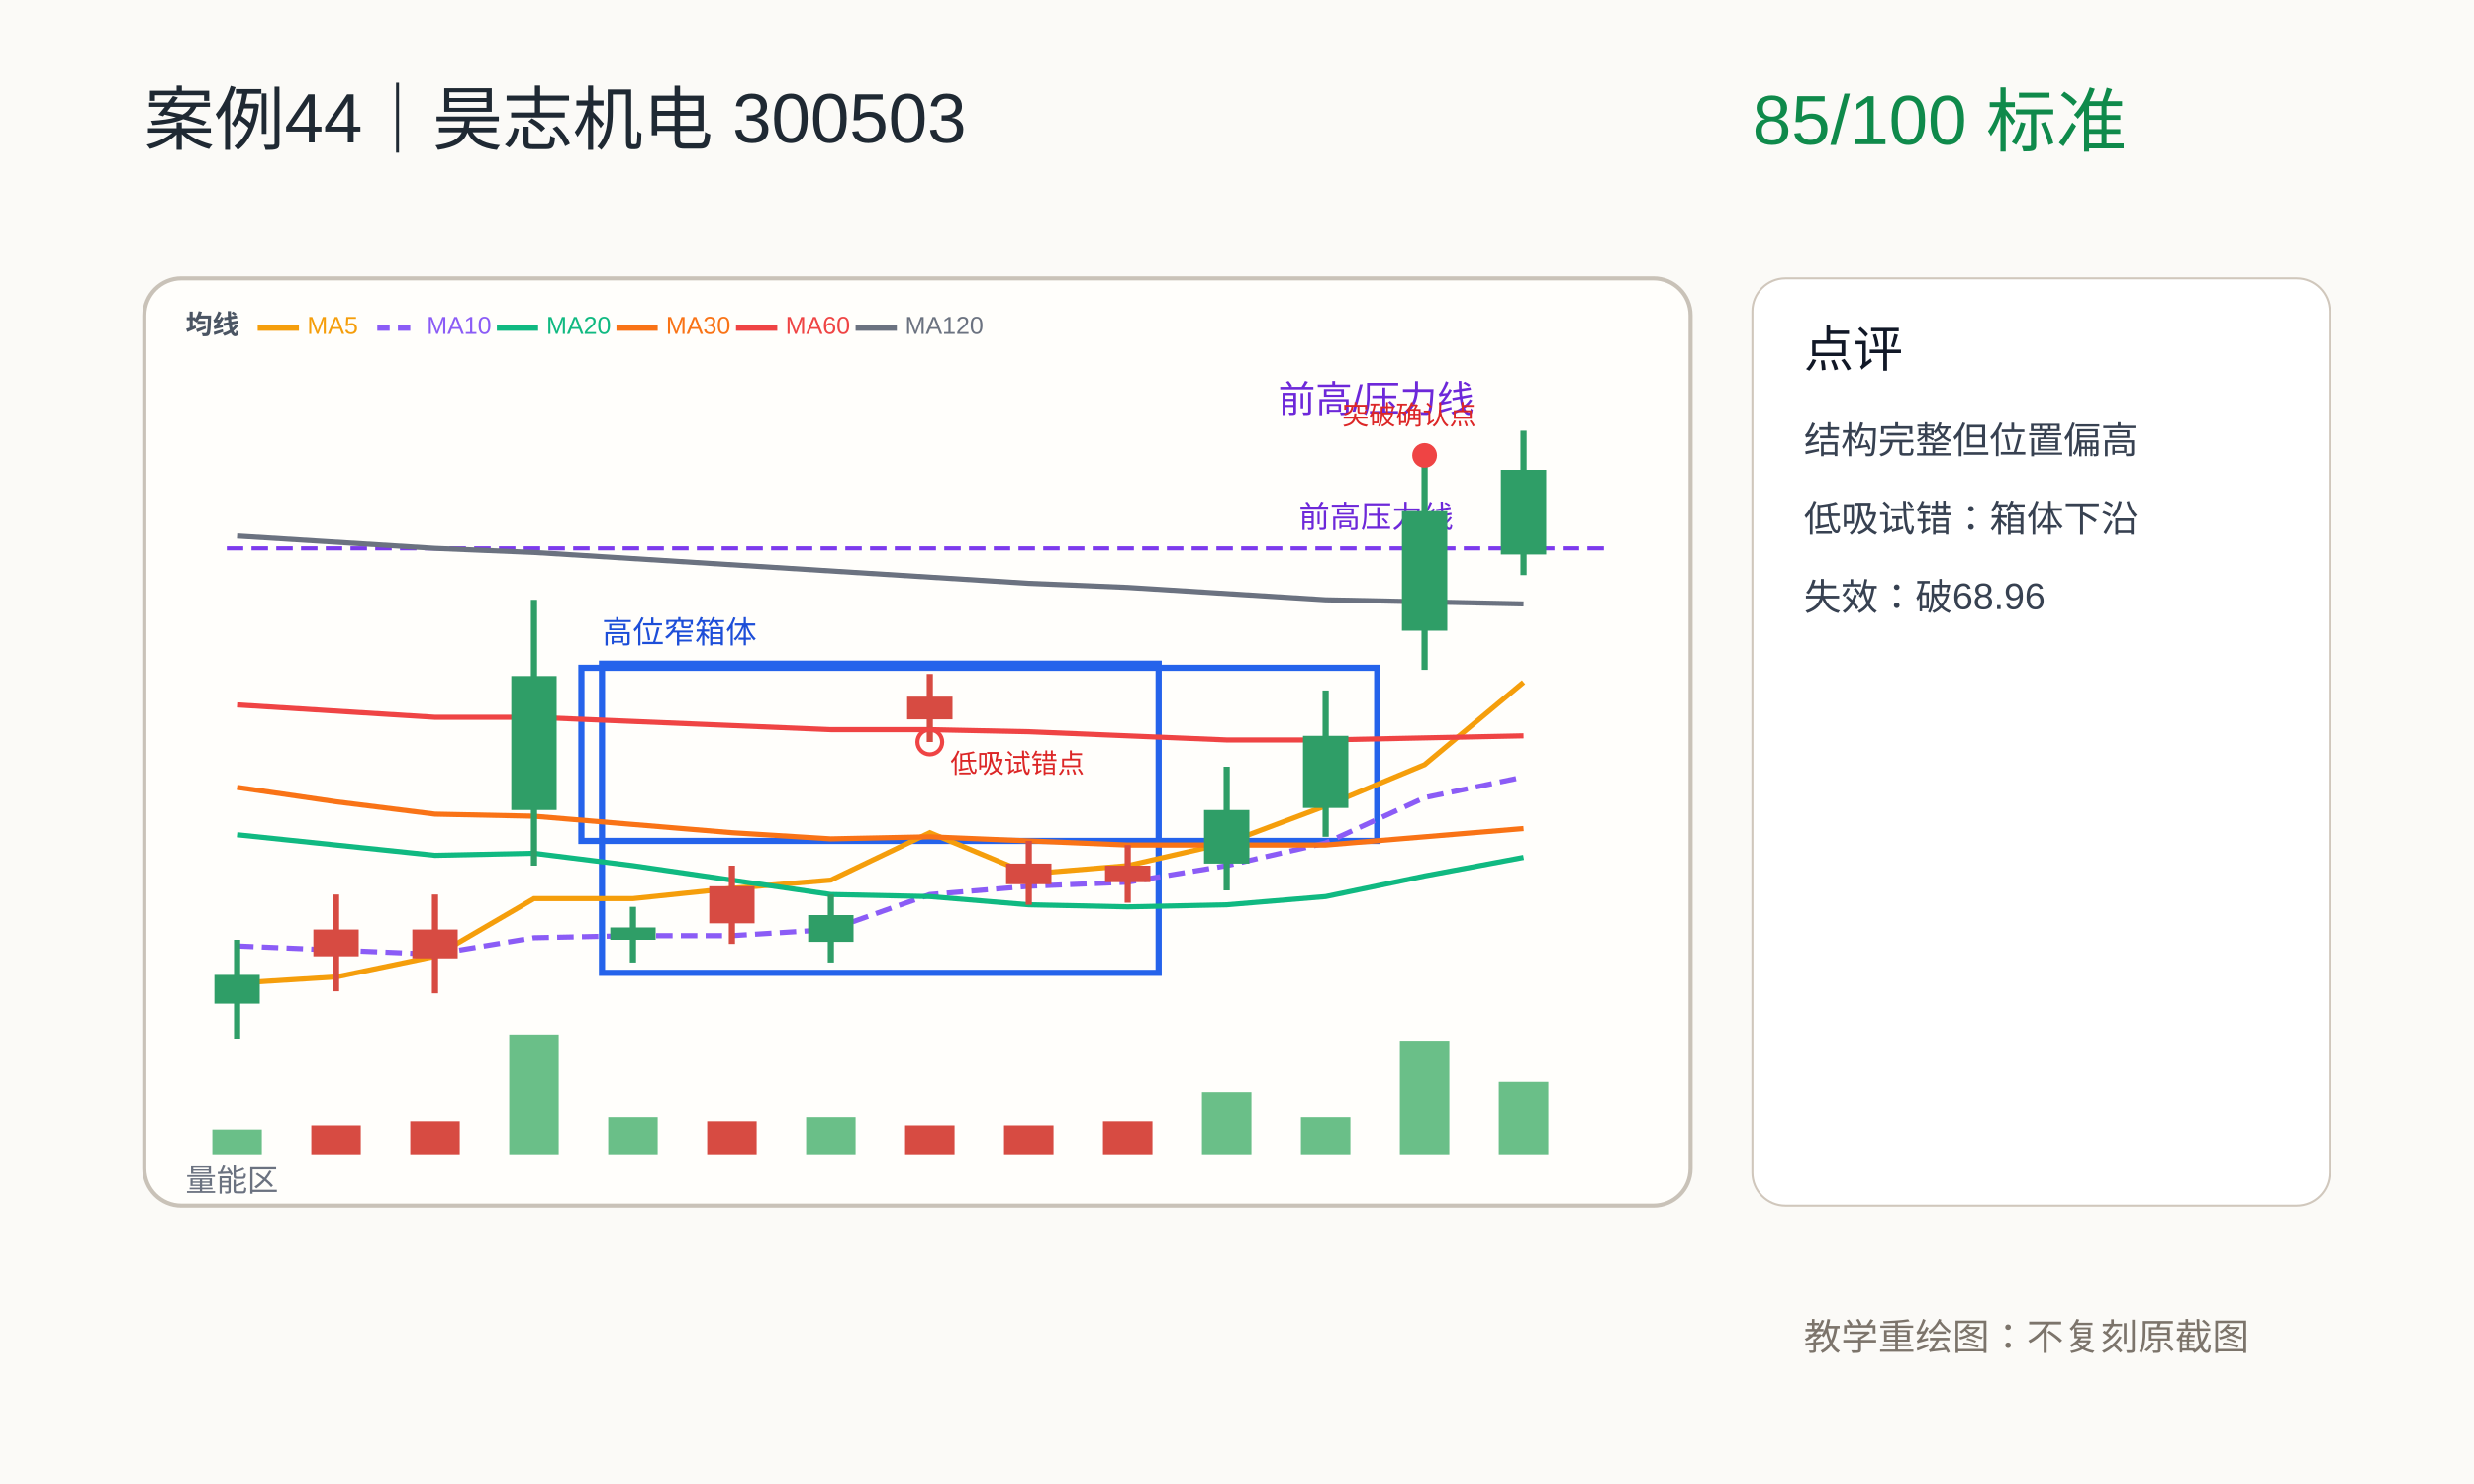
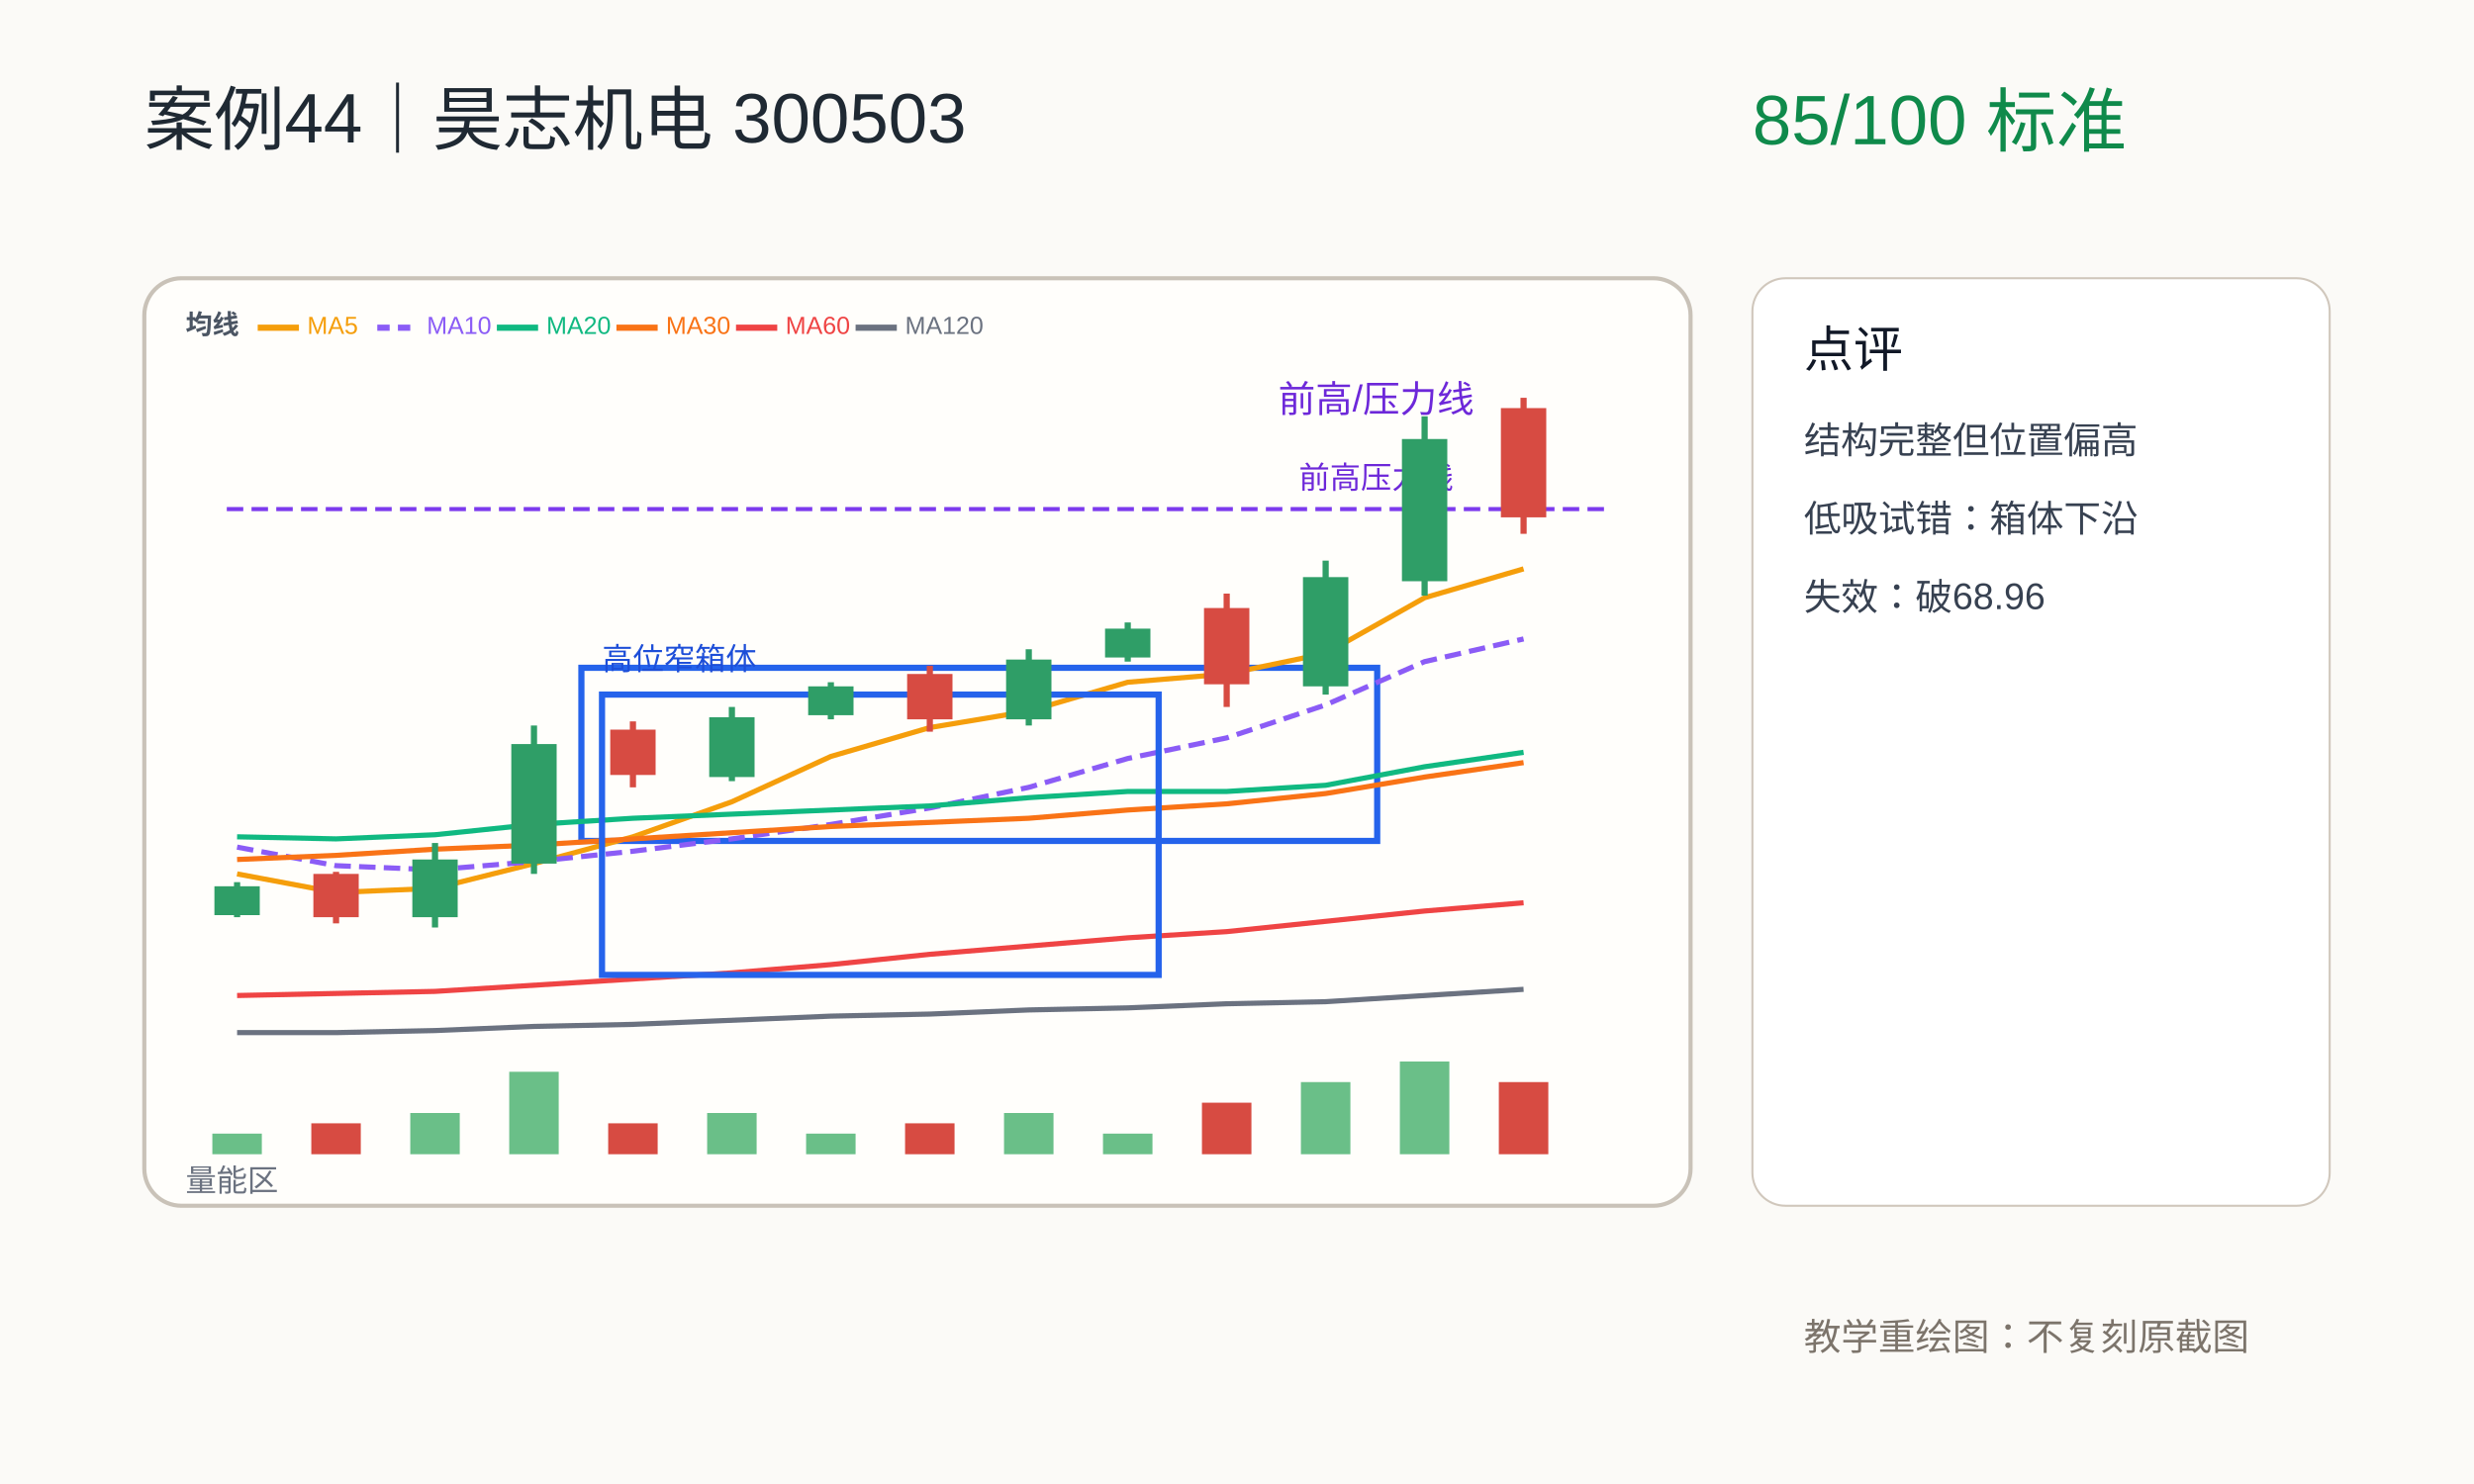
<svg xmlns="http://www.w3.org/2000/svg" width="1200" height="720" viewBox="0 0 1200 720">
  <rect width="1200" height="720" fill="#fbfaf7" />
  <rect x="70" y="135" width="750" height="450" rx="18" fill="#fffefb" stroke="#c9c2b8" stroke-width="2" />
  <text x="70" y="70" font-size="34" font-family="PingFang SC, Arial" fill="#1f2933">案例44｜昊志机电 300503</text>
  <text x="850" y="70" font-size="34" font-family="PingFang SC, Arial" fill="#0f8a4b">85/100  标准</text>
  <text x="620" y="200" font-size="18" font-family="PingFang SC, Arial" fill="#6d28d9">前高/压力线</text>
  <rect x="282" y="324" width="386" height="84" fill="none" stroke="#2563eb" stroke-width="3" />
  <text x="90" y="162" font-size="13" font-family="PingFang SC, Arial" fill="#4b5563" font-weight="bold">均线</text>
  <line x1="125" y1="159" x2="145" y2="159" stroke="#f59e0b" stroke-width="3" />
  <text x="149" y="162" font-size="12" font-family="PingFang SC, Arial" fill="#f59e0b">MA5</text>
  <line x1="183" y1="159" x2="203" y2="159" stroke="#8b5cf6" stroke-width="3" stroke-dasharray="6,4" />
  <text x="207" y="162" font-size="12" font-family="PingFang SC, Arial" fill="#8b5cf6">MA10</text>
  <line x1="241" y1="159" x2="261" y2="159" stroke="#10b981" stroke-width="3" />
  <text x="265" y="162" font-size="12" font-family="PingFang SC, Arial" fill="#10b981">MA20</text>
  <line x1="299" y1="159" x2="319" y2="159" stroke="#f97316" stroke-width="3" />
  <text x="323" y="162" font-size="12" font-family="PingFang SC, Arial" fill="#f97316">MA30</text>
  <line x1="357" y1="159" x2="377" y2="159" stroke="#ef4444" stroke-width="3" />
  <text x="381" y="162" font-size="12" font-family="PingFang SC, Arial" fill="#ef4444">MA60</text>
  <line x1="415" y1="159" x2="435" y2="159" stroke="#6b7280" stroke-width="3" />
  <text x="439" y="162" font-size="12" font-family="PingFang SC, Arial" fill="#6b7280">MA120</text>
-   <line x1="110" y1="266" x2="780" y2="266" stroke="#7c3aed" stroke-width="2" stroke-dasharray="8,4" />
-   <text x="630" y="256" font-size="15" font-family="PingFang SC, Arial" fill="#6d28d9">前高压力线</text>
-   <rect x="292" y="322" width="270" height="150" fill="none" stroke="#2563eb" stroke-width="3" />
-   <text x="292" y="312" font-size="15" font-family="PingFang SC, Arial" fill="#1d4ed8">高位窄箱体</text>
-   <polyline points="115,477 163,474 211,464 259,436 307,436 355,431 403,427 451,404 499,424 547,420 595,409 643,391 691,371 739,331" fill="none" stroke="#f59e0b" stroke-width="2.5" />
-   <polyline points="115,459 163,461 211,463 259,455 307,454 355,454 403,451 451,434 499,430 547,428 595,420 643,409 691,387 739,377" fill="none" stroke="#8b5cf6" stroke-width="2.5" stroke-dasharray="8,4" />
-   <polyline points="115,405 163,410 211,415 259,414 307,420 355,427 403,434 451,435 499,439 547,440 595,439 643,435 691,425 739,416" fill="none" stroke="#10b981" stroke-width="2.5" />
-   <polyline points="115,382 163,389 211,395 259,396 307,400 355,404 403,407 451,406 499,408 547,410 595,410 643,410 691,406 739,402" fill="none" stroke="#f97316" stroke-width="2.5" />
-   <polyline points="115,342 163,345 211,348 259,348 307,350 355,352 403,354 451,354 499,355 547,357 595,359 643,359 691,358 739,357" fill="none" stroke="#ef4444" stroke-width="2.5" />
-   <polyline points="115,260 163,263 211,266 259,268 307,271 355,274 403,277 451,280 499,283 547,285 595,288 643,291 691,292 739,293" fill="none" stroke="#6b7280" stroke-width="2.5" />
-   <line x1="115" y1="456" x2="115" y2="504" stroke="#2f9e67" stroke-width="3" />
-   <rect x="104" y="473" width="22" height="14" fill="#2f9e67" />
-   <line x1="163" y1="434" x2="163" y2="481" stroke="#d74b42" stroke-width="3" />
-   <rect x="152" y="451" width="22" height="13" fill="#d74b42" />
-   <line x1="211" y1="434" x2="211" y2="482" stroke="#d74b42" stroke-width="3" />
-   <rect x="200" y="451" width="22" height="14" fill="#d74b42" />
-   <line x1="259" y1="291" x2="259" y2="420" stroke="#2f9e67" stroke-width="3" />
-   <rect x="248" y="328" width="22" height="65" fill="#2f9e67" />
-   <line x1="307" y1="440" x2="307" y2="467" stroke="#2f9e67" stroke-width="3" />
-   <rect x="296" y="450" width="22" height="6" fill="#2f9e67" />
-   <line x1="355" y1="420" x2="355" y2="458" stroke="#d74b42" stroke-width="3" />
-   <rect x="344" y="430" width="22" height="18" fill="#d74b42" />
-   <line x1="403" y1="434" x2="403" y2="467" stroke="#2f9e67" stroke-width="3" />
-   <rect x="392" y="444" width="22" height="13" fill="#2f9e67" />
-   <line x1="451" y1="327" x2="451" y2="360" stroke="#d74b42" stroke-width="3" />
-   <rect x="440" y="338" width="22" height="11" fill="#d74b42" />
-   <line x1="499" y1="408" x2="499" y2="439" stroke="#d74b42" stroke-width="3" />
-   <rect x="488" y="419" width="22" height="10" fill="#d74b42" />
-   <line x1="547" y1="410" x2="547" y2="438" stroke="#d74b42" stroke-width="3" />
-   <rect x="536" y="420" width="22" height="8" fill="#d74b42" />
-   <line x1="595" y1="372" x2="595" y2="432" stroke="#2f9e67" stroke-width="3" />
-   <rect x="584" y="393" width="22" height="26" fill="#2f9e67" />
-   <line x1="643" y1="335" x2="643" y2="406" stroke="#2f9e67" stroke-width="3" />
-   <rect x="632" y="357" width="22" height="35" fill="#2f9e67" />
-   <line x1="691" y1="221" x2="691" y2="325" stroke="#2f9e67" stroke-width="3" />
-   <rect x="680" y="248" width="22" height="58" fill="#2f9e67" />
-   <line x1="739" y1="209" x2="739" y2="279" stroke="#2f9e67" stroke-width="3" />
-   <rect x="728" y="228" width="22" height="41" fill="#2f9e67" />
-   <rect x="103" y="548" width="24" height="12" fill="#6abf88" />
-   <rect x="151" y="546" width="24" height="14" fill="#d74b42" />
-   <rect x="199" y="544" width="24" height="16" fill="#d74b42" />
-   <rect x="247" y="502" width="24" height="58" fill="#6abf88" />
-   <rect x="295" y="542" width="24" height="18" fill="#6abf88" />
-   <rect x="343" y="544" width="24" height="16" fill="#d74b42" />
-   <rect x="391" y="542" width="24" height="18" fill="#6abf88" />
-   <rect x="439" y="546" width="24" height="14" fill="#d74b42" />
-   <rect x="487" y="546" width="24" height="14" fill="#d74b42" />
-   <rect x="535" y="544" width="24" height="16" fill="#d74b42" />
-   <rect x="583" y="530" width="24" height="30" fill="#6abf88" />
-   <rect x="631" y="542" width="24" height="18" fill="#6abf88" />
-   <rect x="679" y="505" width="24" height="55" fill="#6abf88" />
-   <rect x="727" y="525" width="24" height="35" fill="#6abf88" />
+   <polyline points="115,424 163,433 211,431 259,419 307,406 355,389 403,367 451,353 499,345 547,331 595,327 643,317 691,290 739,276" fill="none" stroke="#f59e0b" stroke-width="2.5" />
+   <polyline points="115,411 163,420 211,422 259,418 307,413 355,407 403,400 451,392 499,382 547,368 595,358 643,342 691,321 739,310" fill="none" stroke="#8b5cf6" stroke-width="2.5" stroke-dasharray="8,4" />
+   <polyline points="115,406 163,407 211,405 259,400 307,397 355,395 403,393 451,391 499,387 547,384 595,384 643,381 691,372 739,365" fill="none" stroke="#10b981" stroke-width="2.5" />
+   <polyline points="115,417 163,415 211,412 259,410 307,407 355,404 403,401 451,399 499,397 547,393 595,390 643,385 691,377 739,370" fill="none" stroke="#f97316" stroke-width="2.5" />
+   <polyline points="115,483 163,482 211,481 259,478 307,475 355,472 403,468 451,463 499,459 547,455 595,452 643,447 691,442 739,438" fill="none" stroke="#ef4444" stroke-width="2.5" />
+   <polyline points="115,501 163,501 211,500 259,498 307,497 355,495 403,493 451,492 499,490 547,489 595,487 643,486 691,483 739,480" fill="none" stroke="#6b7280" stroke-width="2.5" />
+   <line x1="110" y1="247" x2="780" y2="247" stroke="#7c3aed" stroke-width="2" stroke-dasharray="8,4" />
+   <text x="630" y="237" font-size="15" font-family="PingFang SC, Arial" fill="#6d28d9">前高压力线</text>
+   <rect x="292" y="337" width="270" height="136" fill="none" stroke="#2563eb" stroke-width="3" />
+   <text x="292" y="325" font-size="15" font-family="PingFang SC, Arial" fill="#1d4ed8">高位窄箱体</text>
+   <line x1="115" y1="428" x2="115" y2="445" stroke="#2f9e67" stroke-width="3" />
+   <rect x="104" y="430" width="22" height="14" fill="#2f9e67" />
+   <line x1="163" y1="423" x2="163" y2="448" stroke="#d74b42" stroke-width="3" />
+   <rect x="152" y="424" width="22" height="21" fill="#d74b42" />
+   <line x1="211" y1="409" x2="211" y2="450" stroke="#2f9e67" stroke-width="3" />
+   <rect x="200" y="417" width="22" height="28" fill="#2f9e67" />
+   <line x1="259" y1="352" x2="259" y2="424" stroke="#2f9e67" stroke-width="3" />
+   <rect x="248" y="361" width="22" height="58" fill="#2f9e67" />
+   <line x1="307" y1="350" x2="307" y2="382" stroke="#d74b42" stroke-width="3" />
+   <rect x="296" y="354" width="22" height="22" fill="#d74b42" />
+   <line x1="355" y1="343" x2="355" y2="379" stroke="#2f9e67" stroke-width="3" />
+   <rect x="344" y="348" width="22" height="29" fill="#2f9e67" />
+   <line x1="403" y1="331" x2="403" y2="349" stroke="#2f9e67" stroke-width="3" />
+   <rect x="392" y="333" width="22" height="14" fill="#2f9e67" />
+   <line x1="451" y1="323" x2="451" y2="355" stroke="#d74b42" stroke-width="3" />
+   <rect x="440" y="327" width="22" height="22" fill="#d74b42" />
+   <line x1="499" y1="315" x2="499" y2="352" stroke="#2f9e67" stroke-width="3" />
+   <rect x="488" y="320" width="22" height="29" fill="#2f9e67" />
+   <line x1="547" y1="302" x2="547" y2="321" stroke="#2f9e67" stroke-width="3" />
+   <rect x="536" y="305" width="22" height="14" fill="#2f9e67" />
+   <line x1="595" y1="288" x2="595" y2="343" stroke="#d74b42" stroke-width="3" />
+   <rect x="584" y="295" width="22" height="37" fill="#d74b42" />
+   <line x1="643" y1="272" x2="643" y2="337" stroke="#2f9e67" stroke-width="3" />
+   <rect x="632" y="280" width="22" height="53" fill="#2f9e67" />
+   <line x1="691" y1="202" x2="691" y2="289" stroke="#2f9e67" stroke-width="3" />
+   <rect x="680" y="213" width="22" height="69" fill="#2f9e67" />
+   <line x1="739" y1="193" x2="739" y2="259" stroke="#d74b42" stroke-width="3" />
+   <rect x="728" y="198" width="22" height="53" fill="#d74b42" />
+   <rect x="103" y="550" width="24" height="10" fill="#6abf88" />
+   <rect x="151" y="545" width="24" height="15" fill="#d74b42" />
+   <rect x="199" y="540" width="24" height="20" fill="#6abf88" />
+   <rect x="247" y="520" width="24" height="40" fill="#6abf88" />
+   <rect x="295" y="545" width="24" height="15" fill="#d74b42" />
+   <rect x="343" y="540" width="24" height="20" fill="#6abf88" />
+   <rect x="391" y="550" width="24" height="10" fill="#6abf88" />
+   <rect x="439" y="545" width="24" height="15" fill="#d74b42" />
+   <rect x="487" y="540" width="24" height="20" fill="#6abf88" />
+   <rect x="535" y="550" width="24" height="10" fill="#6abf88" />
+   <rect x="583" y="535" width="24" height="25" fill="#d74b42" />
+   <rect x="631" y="525" width="24" height="35" fill="#6abf88" />
+   <rect x="679" y="515" width="24" height="45" fill="#6abf88" />
+   <rect x="727" y="525" width="24" height="35" fill="#d74b42" />
  <text x="90" y="578" font-size="15" font-family="PingFang SC, Arial" fill="#6b7280">量能区</text>
-   <circle cx="451" cy="360" r="6" fill="none" stroke="#ef4444" stroke-width="2" />
-   <text x="461" y="375" font-size="13" font-family="PingFang SC, Arial" fill="#dc2626">低吸试错点</text>
-   <circle cx="691" cy="221" r="6" fill="#ef4444" stroke="none" />
-   <text x="651" y="206" font-size="13" font-family="PingFang SC, Arial" fill="#dc2626">突破确认点</text>
  <rect x="850" y="135" width="280" height="450" rx="16" fill="#ffffff" stroke="#d0c7bc" />
  <text x="875" y="178" font-size="24" font-family="PingFang SC, Arial" fill="#111827">点评</text>
  <text x="875" y="220" font-size="18" font-family="PingFang SC, Arial" fill="#374151">结构完整但位置偏高</text>
  <text x="875" y="258" font-size="18" font-family="PingFang SC, Arial" fill="#374151">低吸试错：箱体下沿</text>
  <text x="875" y="296" font-size="18" font-family="PingFang SC, Arial" fill="#374151">失效：破68.96</text>
  <text x="875" y="655" font-size="18" font-family="PingFang SC, Arial" fill="#7c746b">教学重绘图：不复刻原截图</text>
</svg>
